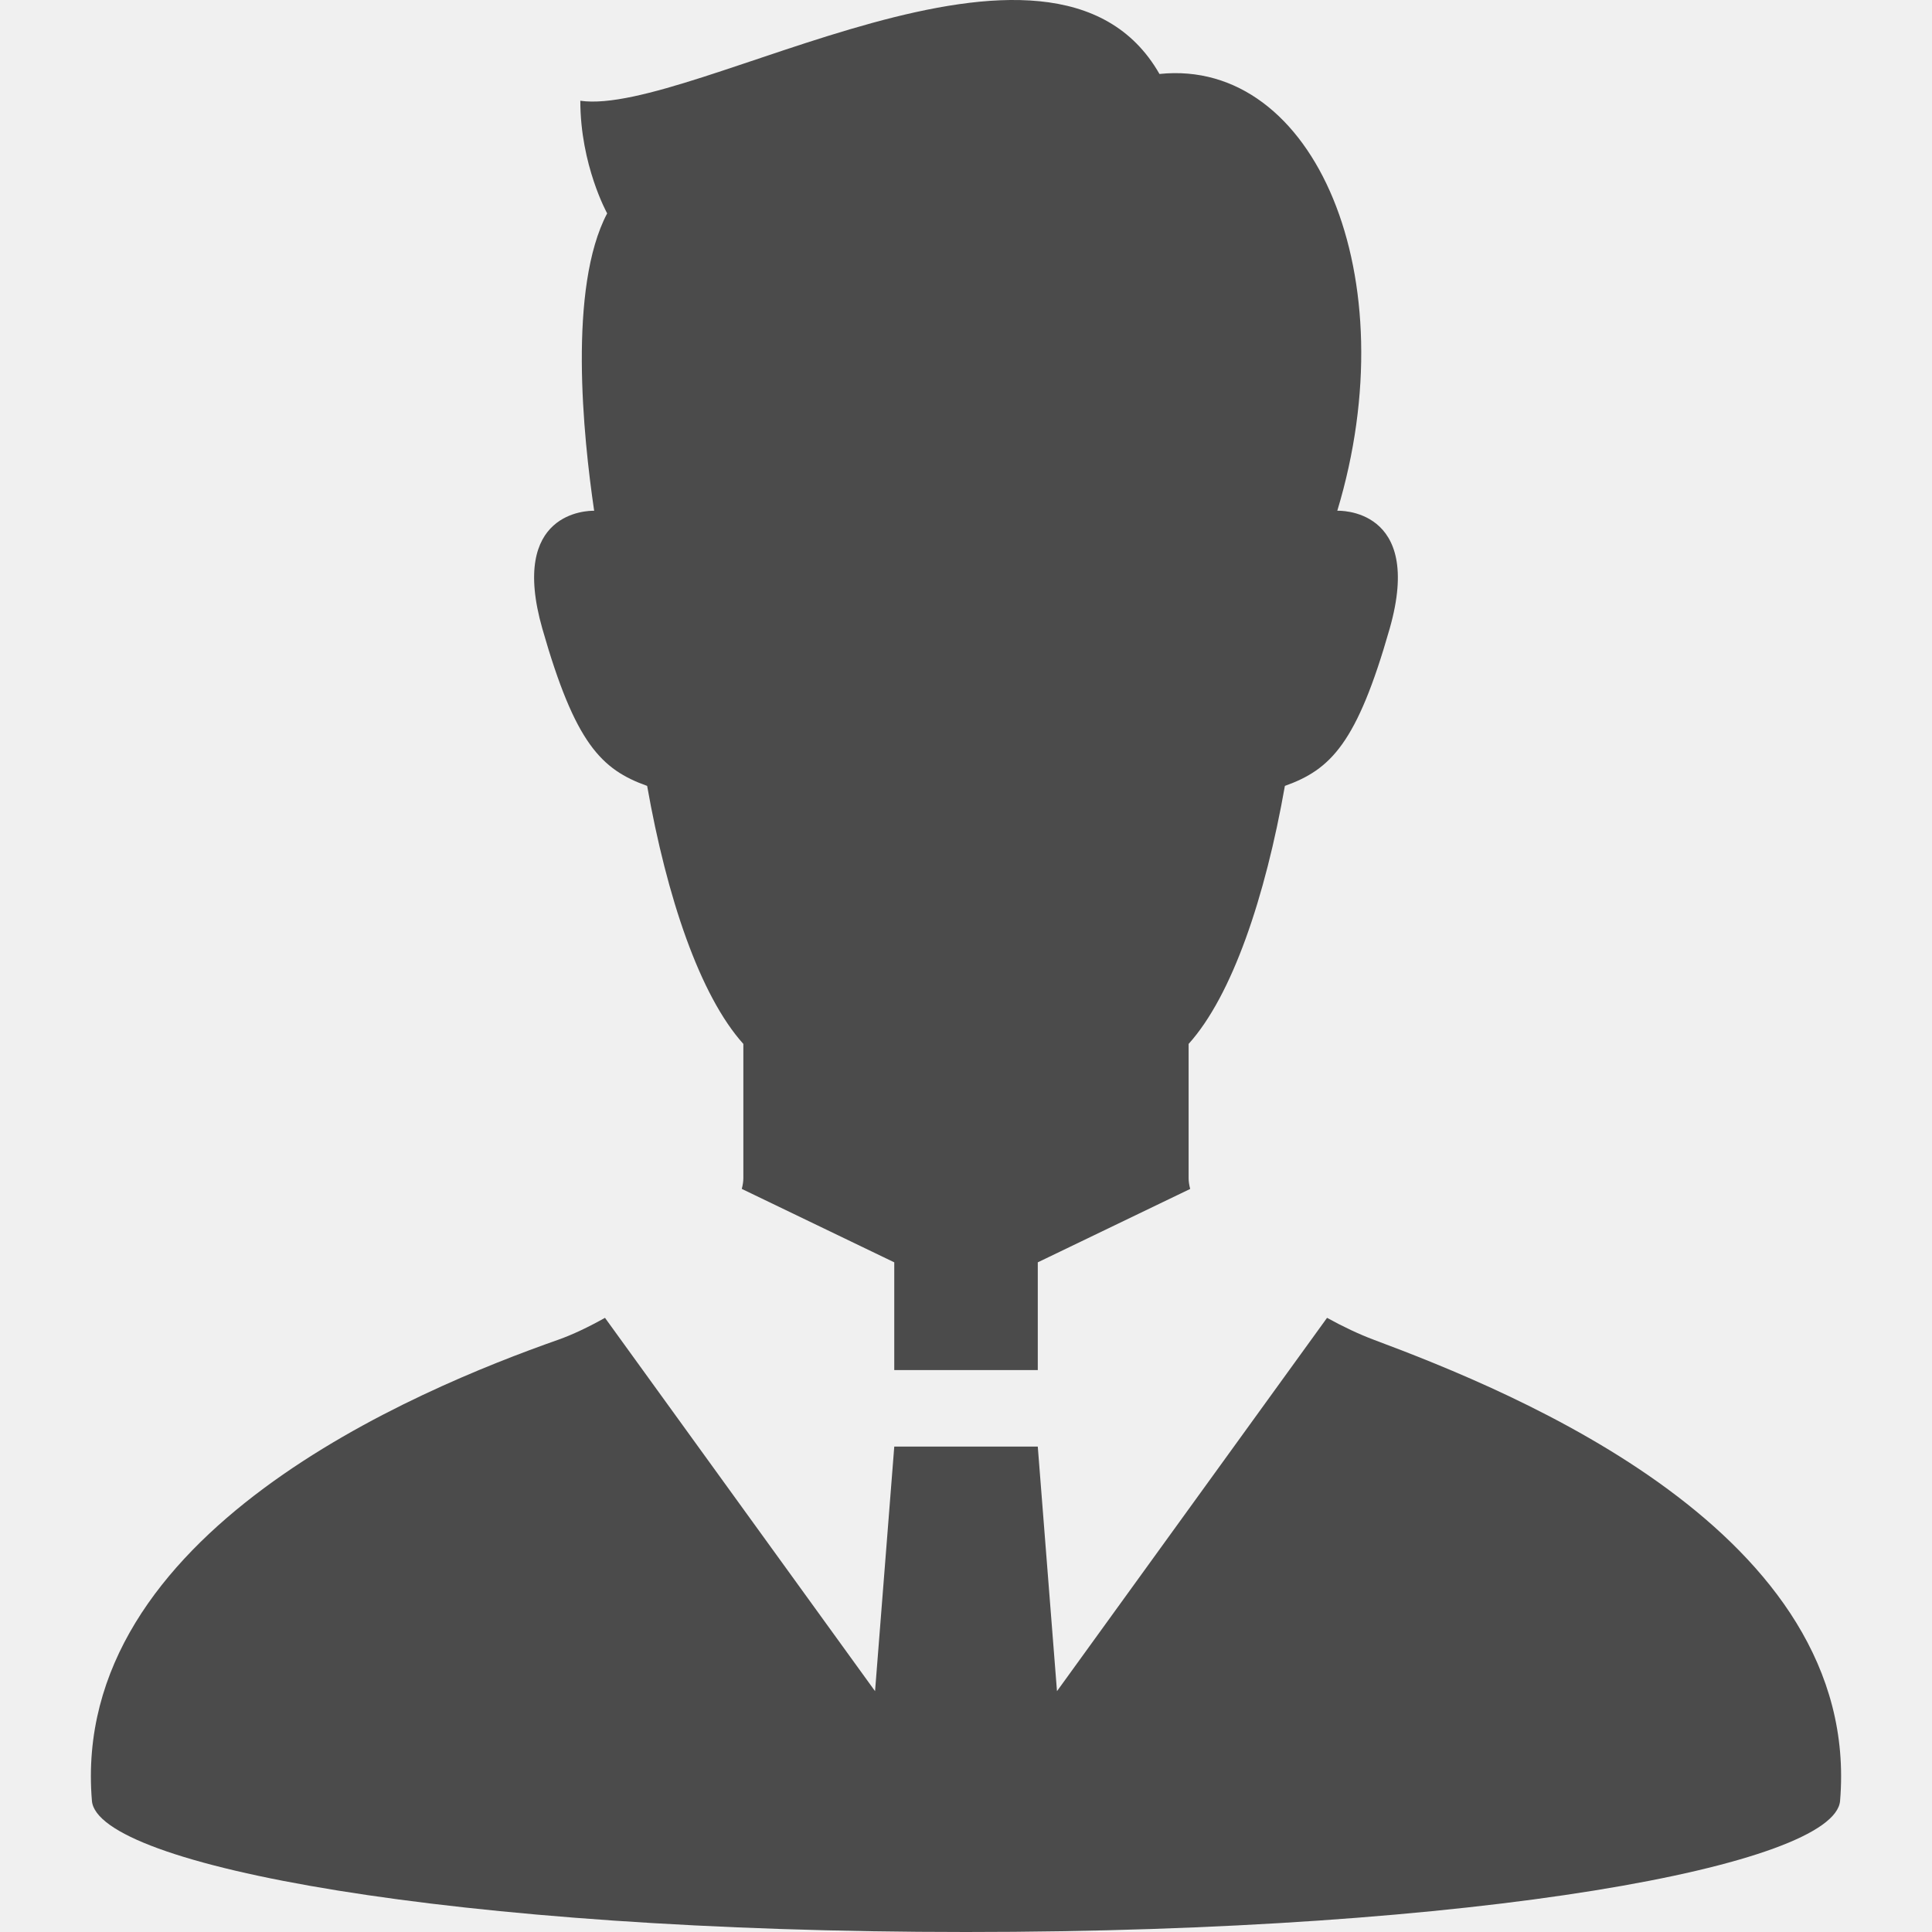
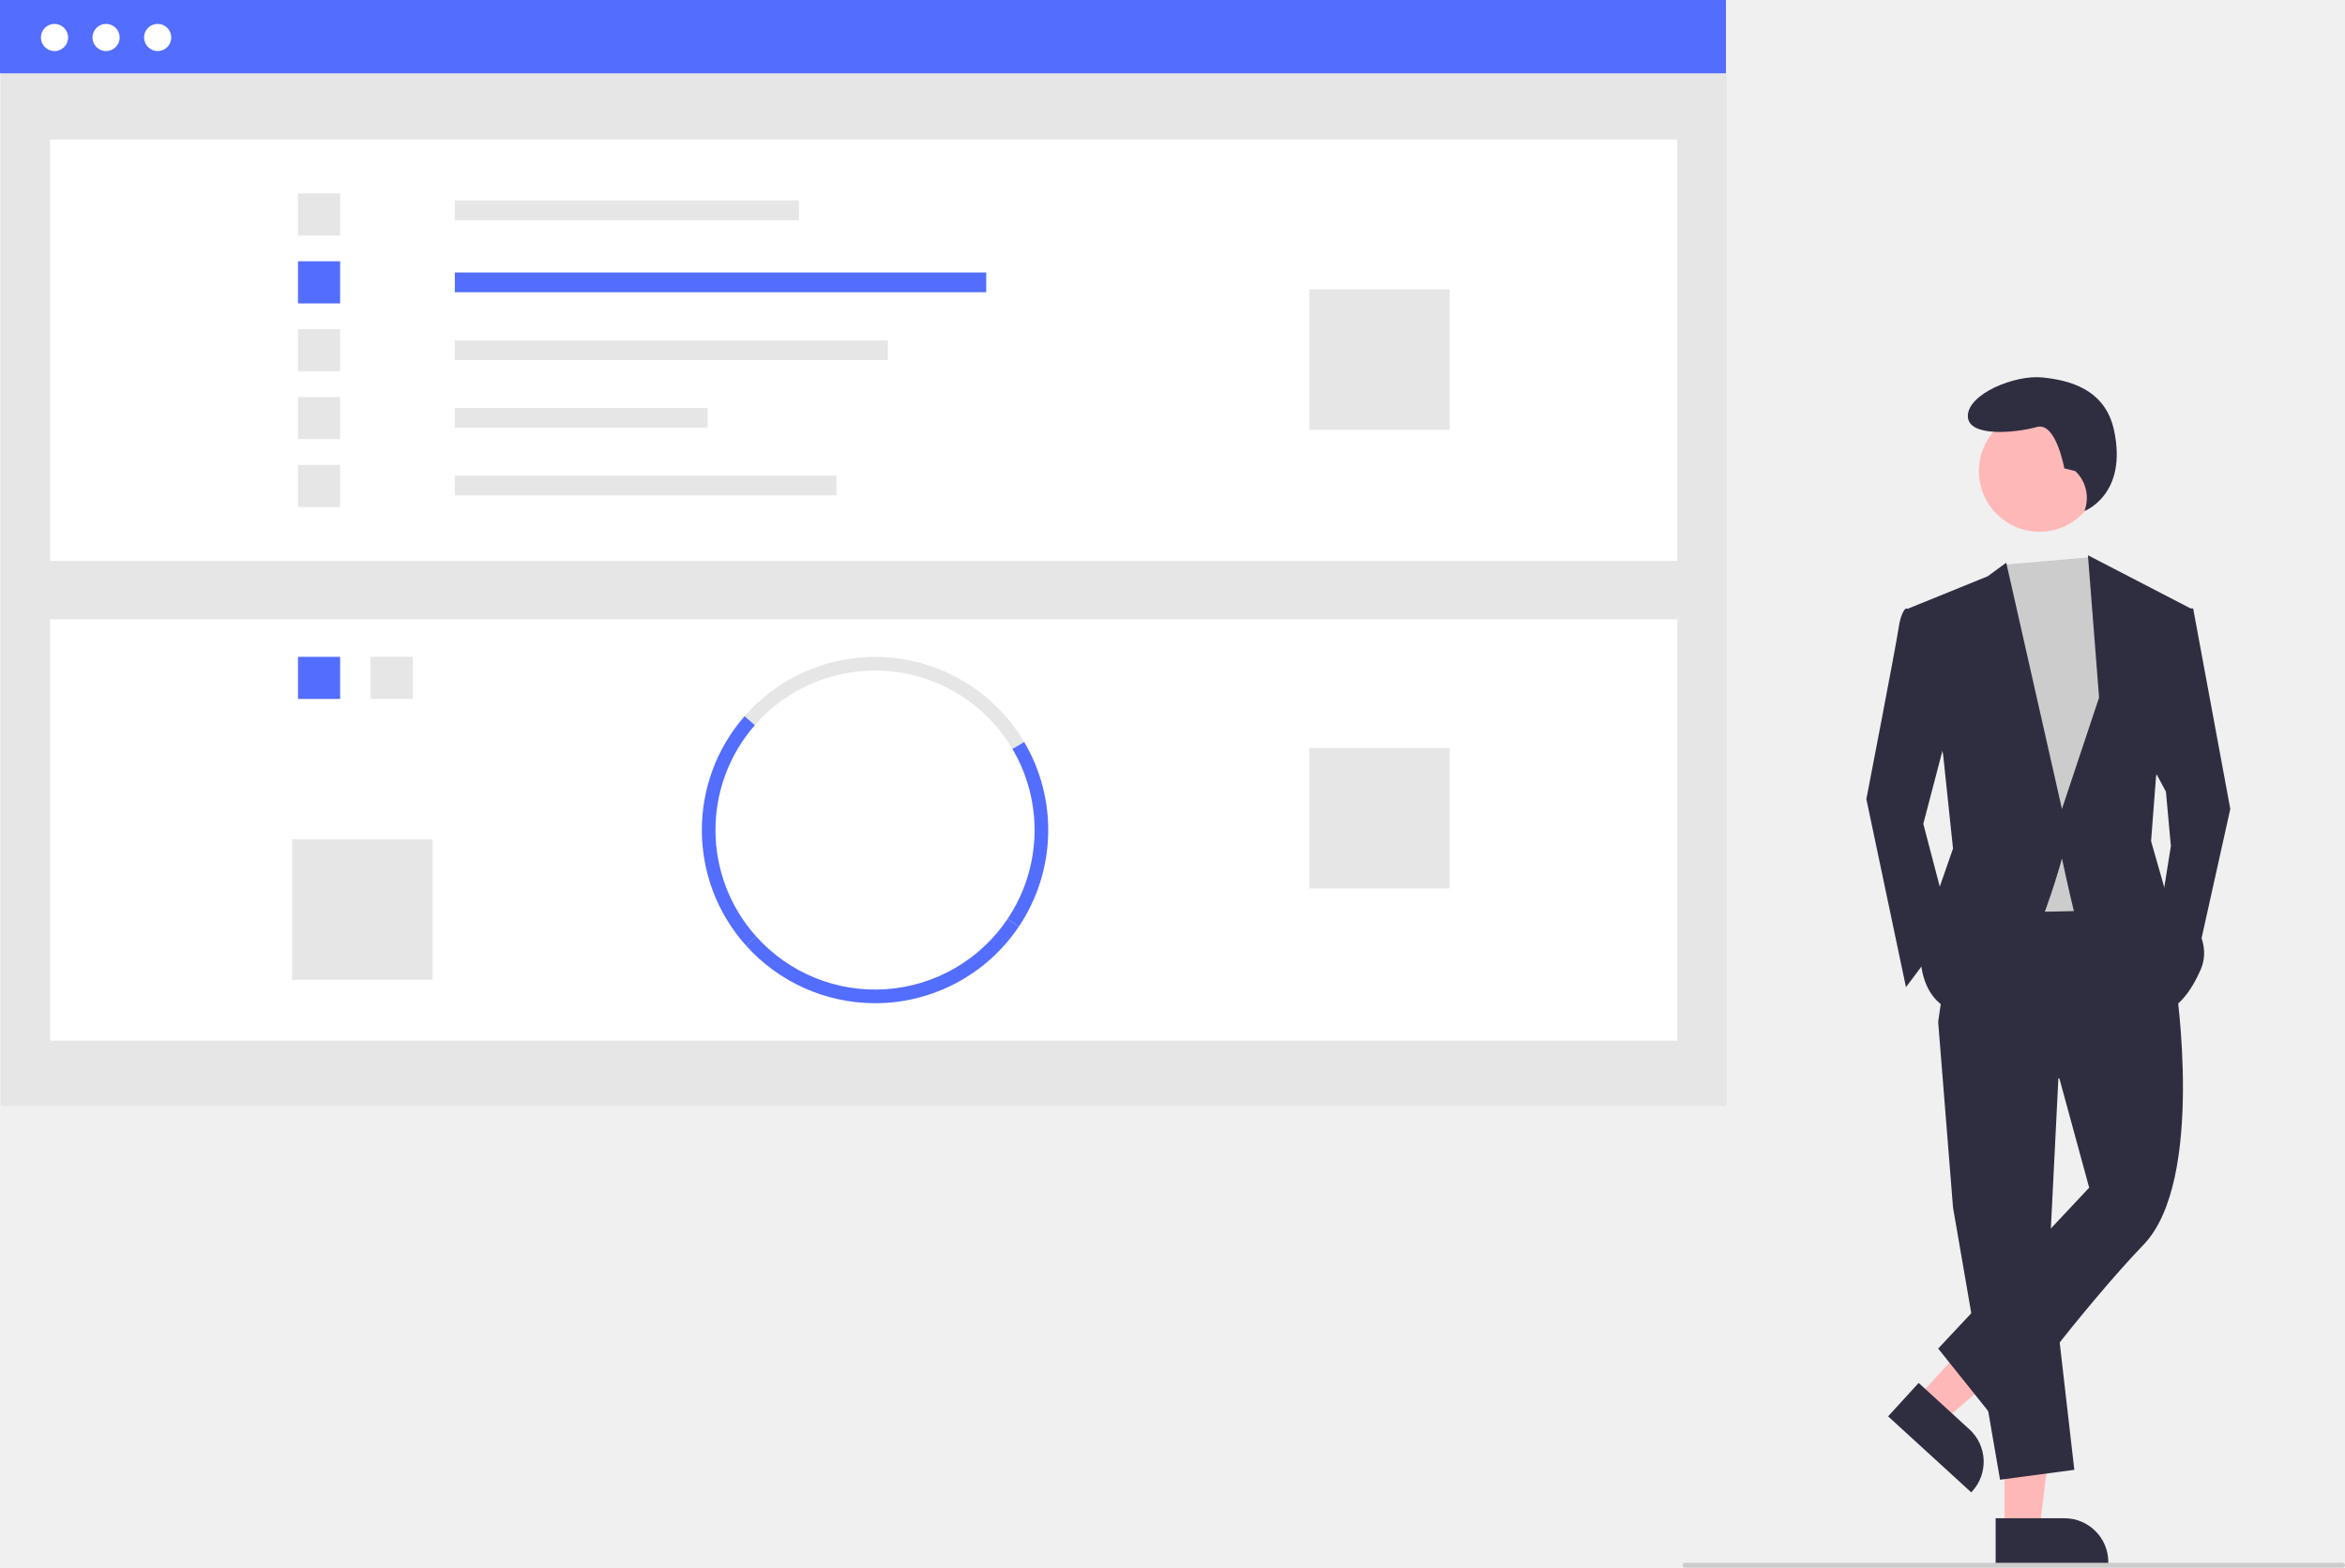
- <svg xmlns="http://www.w3.org/2000/svg" version="1.1" id="_x32_" x="0px" y="0px" viewBox="0 0 512 512" xml:space="preserve">
-   <g>
-     <path class="st0" d="M364.032,355.035c-3.862-1.446-8.072-3.436-12.35-5.794l-71.57,98.935l-5.09-64.814h-38.033l-5.091,64.814    l-71.569-98.935c-4.408,2.466-8.656,4.487-12.361,5.794c-37.478,13.193-129.549,51.136-123.607,122.21    C25.787,494.301,119.582,512,256.006,512c136.413,0,230.208-17.699,231.634-34.755    C493.583,406.102,401.273,368.961,364.032,355.035z" style="fill: rgb(75, 75, 75);" />
-     <path class="st0" d="M171.501,208.271c5.21,29.516,13.966,55.554,25.494,68.38c0,15.382,0,26.604,0,35.587    c0,0.902-0.158,1.852-0.416,2.833l40.41,19.462v28.545h38.033v-28.545l40.39-19.452c-0.258-0.981-0.416-1.932-0.416-2.843    c0-8.983,0-20.205,0-35.587c11.548-12.826,20.304-38.864,25.514-68.38c12.143-4.338,19.096-11.281,27.762-41.658    c9.231-32.358-13.876-31.258-13.876-31.258c18.69-61.873-5.922-120.022-47.124-115.753c-28.426-49.73-123.627,11.36-153.48,7.102    c0,17.055,7.112,29.842,7.112,29.842c-10.379,19.69-6.378,58.951-3.446,78.809c-1.704-0.03-22.602,0.188-13.728,31.258    C152.405,196.99,159.338,203.934,171.501,208.271z" style="fill: rgb(75, 75, 75);" />
-   </g>
+ <svg xmlns="http://www.w3.org/2000/svg" data-name="Layer 1" width="955.953" height="639.224" viewBox="0 0 955.953 639.224">
+   <rect x="0.3" y="0.399" width="703.576" height="450.601" fill="#e6e6e6" />
+   <rect x="20.419" y="56.915" width="663.339" height="171.773" fill="#fff" />
+   <rect x="185.418" y="81.727" width="140.281" height="8.053" fill="#e6e6e6" />
+   <rect x="185.418" y="111.101" width="216.625" height="8.053" fill="#536dfe" />
+   <rect x="185.418" y="138.776" width="176.544" height="8.053" fill="#e6e6e6" />
+   <rect x="185.418" y="166.346" width="103.064" height="8.053" fill="#e6e6e6" />
+   <rect x="185.418" y="193.916" width="155.55" height="8.053" fill="#e6e6e6" />
+   <rect x="121.481" y="78.864" width="17.177" height="17.177" fill="#e6e6e6" />
+   <rect x="121.481" y="106.539" width="17.177" height="17.177" fill="#536dfe" />
+   <rect x="121.481" y="134.213" width="17.177" height="17.177" fill="#e6e6e6" />
+   <rect x="121.481" y="161.888" width="17.177" height="17.177" fill="#e6e6e6" />
+   <rect x="121.481" y="189.562" width="17.177" height="17.177" fill="#e6e6e6" />
+   <rect x="533.736" y="117.99" width="57.258" height="57.258" fill="#e6e6e6" />
+   <rect x="20.419" y="252.546" width="663.339" height="171.773" fill="#fff" />
+   <rect x="151.064" y="267.812" width="17.177" height="17.177" fill="#e6e6e6" />
+   <rect x="121.481" y="267.812" width="17.177" height="17.177" fill="#536dfe" />
+   <path d="M534.748,435.763a65.046,65.046,0,0,0-105.003-9.7l-4.186-3.658a70.594,70.594,0,0,1,113.973,10.526Z" transform="translate(-122.0237 -130.3879)" fill="#e6e6e6" />
+   <path d="M537.367,508.182l-4.613-3.102a65.078,65.078,0,0,0,1.994-69.316l4.784-2.832a70.637,70.637,0,0,1-2.164,75.25Z" transform="translate(-122.0237 -130.3879)" fill="#536dfe" />
+   <path d="M426.138,515.926a70.59,70.59,0,0,1-.579-93.521l4.186,3.658a65.031,65.031,0,0,0,.534,86.154Z" transform="translate(-122.0237 -130.3879)" fill="#536dfe" />
+   <path d="M478.738,539.44a70.709,70.709,0,0,1-52.6-23.514l4.141-3.709a65.043,65.043,0,0,0,102.476-7.138l4.613,3.102A70.554,70.554,0,0,1,478.738,539.44Z" transform="translate(-122.0237 -130.3879)" fill="#536dfe" />
+   <rect x="533.736" y="305.032" width="57.258" height="57.258" fill="#e6e6e6" />
+   <rect x="119.095" y="342.249" width="57.258" height="57.258" fill="#e6e6e6" />
+   <rect width="703.576" height="29.89" fill="#536dfe" />
+   <circle cx="22.212" cy="15.282" r="5.54" fill="#fff" />
+   <circle cx="43.241" cy="15.282" r="5.54" fill="#fff" />
+   <circle cx="64.269" cy="15.282" r="5.54" fill="#fff" />
+   <polygon points="817.168 623.704 831.411 623.704 838.188 568.764 817.165 568.765 817.168 623.704" fill="#ffb8b8" />
+   <path d="M935.558,749.442l28.051-.001h.001a17.877,17.877,0,0,1,17.876,17.876v.581l-45.927.002Z" transform="translate(-122.0237 -130.3879)" fill="#2f2e41" />
+   <polygon points="781.694 569.766 792.205 579.379 834.284 543.411 818.771 529.224 781.694 569.766" fill="#ffb8b8" />
+   <path d="M904.175,694.27,924.875,713.201l.001.001a17.877,17.877,0,0,1,1.127,25.255l-.392.429L891.719,707.891Z" transform="translate(-122.0237 -130.3879)" fill="#2f2e41" />
+   <polygon points="839.555 430.772 835.518 511.511 845.611 599.316 815.333 603.353 796.158 492.336 790.102 416.642 839.555 430.772" fill="#2f2e41" />
+   <path d="M1009.013,531.892s12.111,79.73-13.12,105.971-59.545,72.666-59.545,72.666L912.126,680.25l61.564-65.601-12.111-44.407-49.453-23.213,8.074-55.508,72.666-1.009Z" transform="translate(-122.0237 -130.3879)" fill="#2f2e41" />
+   <circle cx="831.415" cy="192.095" r="24.717" fill="#ffb8b8" />
+   <polygon points="851.917 227.224 855.703 232.96 865.796 261.219 857.722 371.226 810.287 372.236 804.232 246.08 816.917 230.224 851.917 227.224" fill="#ccc" />
+   <path d="M907.08,379.496l-8.074-1.009s-2.018,1.009-3.028,8.074-13.12,69.638-13.12,69.638l16.148,76.703,18.166-24.222L906.071,466.291l11.102-42.388Z" transform="translate(-122.0237 -130.3879)" fill="#2f2e41" />
+   <polygon points="887.999 248.099 894.054 248.099 909.193 329.847 895.064 393.43 880.934 370.217 884.971 344.986 882.953 322.783 875.888 309.662 887.999 248.099" fill="#2f2e41" />
+   <path d="M968.045,322.482l-4.494-1.124s-3.371-19.1-11.235-16.853-28.088,4.494-28.088-4.494,19.1-16.853,30.335-15.729,25.584,4.851,29.212,21.347c5.815,26.444-11.997,33.123-11.997,33.123l.296-.963a14.996,14.996,0,0,0-4.029-15.308Z" transform="translate(-122.0237 -130.3879)" fill="#2f2e41" />
+   <path d="M900.015,378.486l32.296-13.12,7.569-5.551,22.708,100.42,15.139-45.416-4.542-58.032,41.884,21.699-14.129,68.629-2.018,26.24,6.055,21.194s21.194,15.139,14.129,31.287-15.139,17.157-15.139,17.157-34.314-32.296-36.333-40.37-5.046-22.203-5.046-22.203-17.157,64.592-37.342,63.582-20.185-22.203-20.185-22.203l5.046-22.203,8.074-23.213-4.037-38.351Z" transform="translate(-122.0237 -130.3879)" fill="#2f2e41" />
+   <path d="M1076.976,769.612h-268a1,1,0,0,1,0-2h268a1,1,0,0,1,0,2Z" transform="translate(-122.0237 -130.3879)" fill="#ccc" />
</svg>
